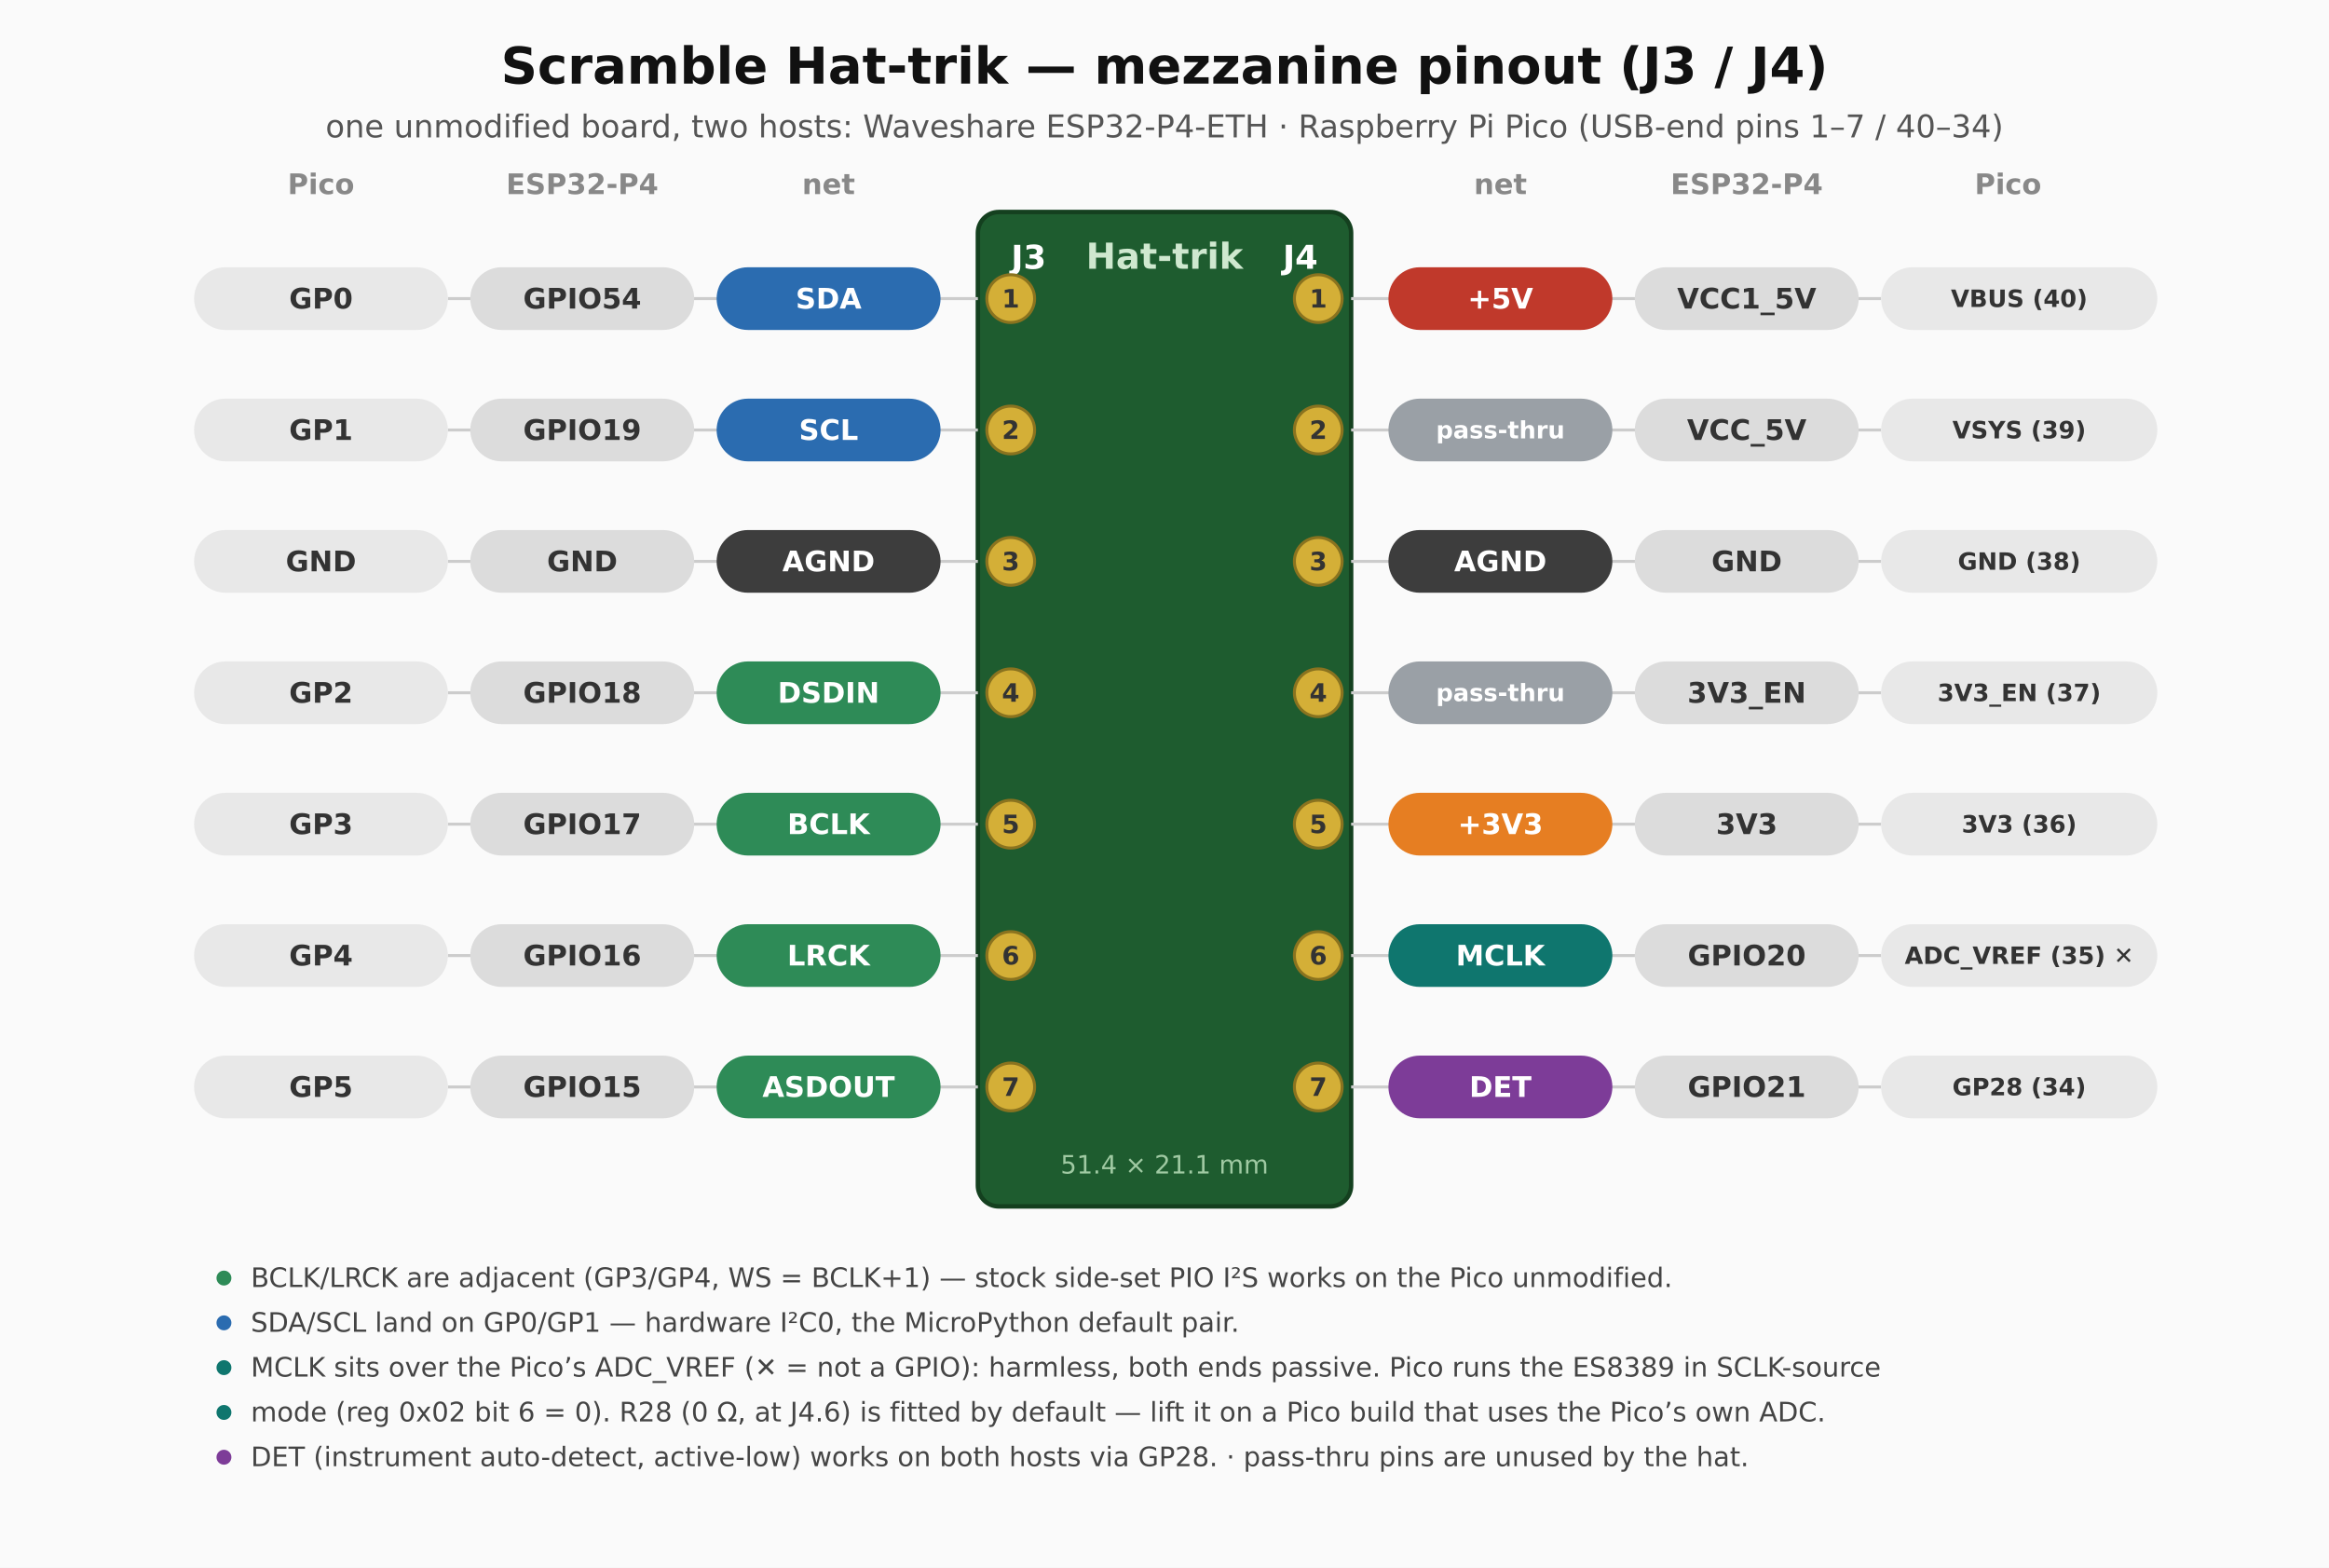
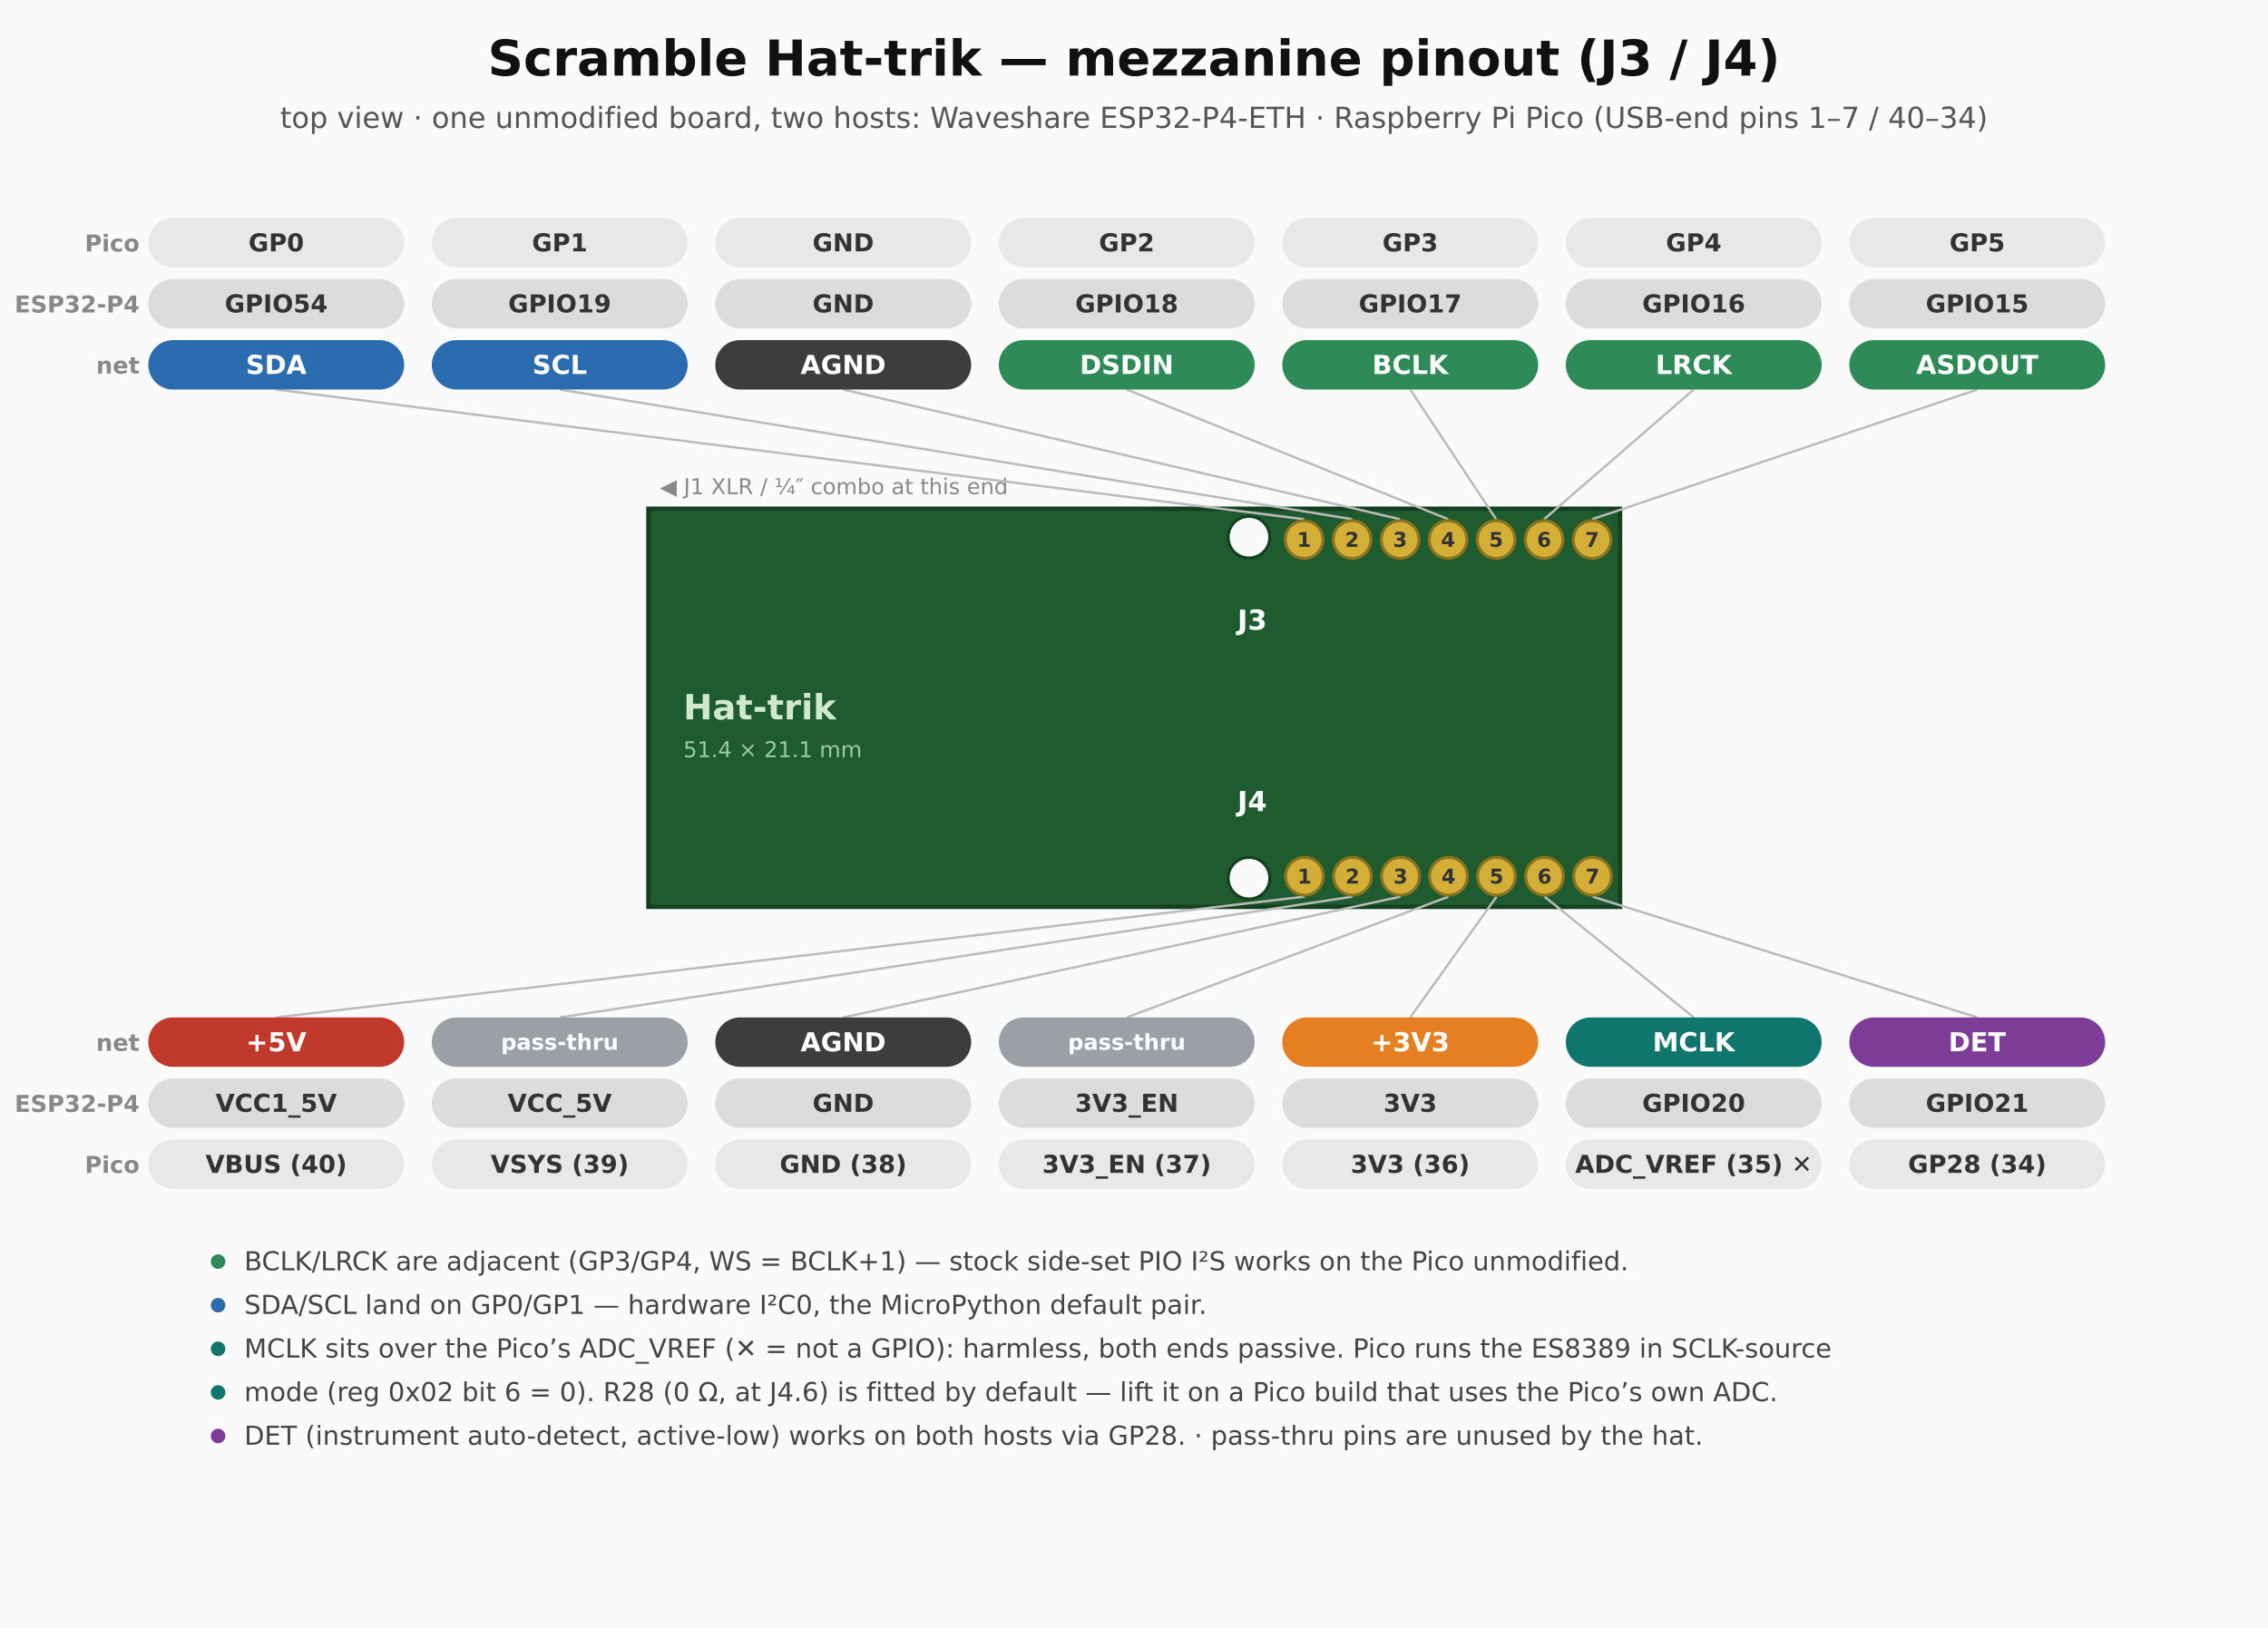
- <svg xmlns="http://www.w3.org/2000/svg" width="1560" height="1050" viewBox="0 0 1560 1050">
-   <rect width="1560" height="1050" fill="#fafafa" />
-   <text x="780.0" y="56" font-family="DejaVu Sans, sans-serif" font-size="34" fill="#111" text-anchor="middle" font-weight="bold">Scramble Hat-trik — mezzanine pinout (J3 / J4)</text>
-   <text x="780.0" y="92" font-family="DejaVu Sans, sans-serif" font-size="21" fill="#555" text-anchor="middle">one unmodified board, two hosts: Waveshare ESP32-P4-ETH  ·  Raspberry Pi Pico (USB-end pins 1–7 / 40–34)</text>
-   <rect x="655" y="142" width="250" height="666" rx="14" fill="#1e5c2f" stroke="#14401f" stroke-width="3" />
-   <text x="780.0" y="180" font-family="DejaVu Sans, sans-serif" font-size="24" fill="#cfe8cf" text-anchor="middle" font-weight="bold">Hat-trik</text>
-   <text x="780.0" y="786" font-family="DejaVu Sans, sans-serif" font-size="17" fill="#9fc9a2" text-anchor="middle">51.4 × 21.1 mm</text>
-   <text x="689" y="180" font-family="DejaVu Sans, sans-serif" font-size="22" fill="#fff" text-anchor="middle" font-weight="bold">J3</text>
-   <text x="871" y="180" font-family="DejaVu Sans, sans-serif" font-size="22" fill="#fff" text-anchor="middle" font-weight="bold">J4</text>
-   <text x="215" y="130" font-family="DejaVu Sans, sans-serif" font-size="19" fill="#888" text-anchor="middle" font-weight="bold">Pico</text>
-   <text x="390" y="130" font-family="DejaVu Sans, sans-serif" font-size="19" fill="#888" text-anchor="middle" font-weight="bold">ESP32-P4</text>
-   <text x="555" y="130" font-family="DejaVu Sans, sans-serif" font-size="19" fill="#888" text-anchor="middle" font-weight="bold">net</text>
-   <text x="1005" y="130" font-family="DejaVu Sans, sans-serif" font-size="19" fill="#888" text-anchor="middle" font-weight="bold">net</text>
-   <text x="1170" y="130" font-family="DejaVu Sans, sans-serif" font-size="19" fill="#888" text-anchor="middle" font-weight="bold">ESP32-P4</text>
-   <text x="1345" y="130" font-family="DejaVu Sans, sans-serif" font-size="19" fill="#888" text-anchor="middle" font-weight="bold">Pico</text>
-   <line x1="300" y1="200" x2="655" y2="200" stroke="#ccc" stroke-width="2" />
-   <rect x="130" y="179" width="170" height="42" rx="21.0" fill="#e8e8e8" />
-   <text x="215.0" y="206.65" font-family="DejaVu Sans, sans-serif" font-size="19" fill="#333" text-anchor="middle" font-weight="bold">GP0</text>
-   <rect x="315" y="179" width="150" height="42" rx="21.0" fill="#dcdcdc" />
-   <text x="390.0" y="206.65" font-family="DejaVu Sans, sans-serif" font-size="19" fill="#333" text-anchor="middle" font-weight="bold">GPIO54</text>
-   <rect x="480" y="179" width="150" height="42" rx="21.0" fill="#2b6cb0" />
-   <text x="555.0" y="206.65" font-family="DejaVu Sans, sans-serif" font-size="19" fill="#fff" text-anchor="middle" font-weight="bold">SDA</text>
-   <circle cx="677" cy="200" r="16" fill="#d4af37" stroke="#8a731f" stroke-width="2" />
-   <text x="677" y="206" font-family="DejaVu Sans, sans-serif" font-size="17" fill="#333" text-anchor="middle" font-weight="bold">1</text>
-   <line x1="905" y1="200" x2="1260" y2="200" stroke="#ccc" stroke-width="2" />
-   <circle cx="883" cy="200" r="16" fill="#d4af37" stroke="#8a731f" stroke-width="2" />
-   <text x="883" y="206" font-family="DejaVu Sans, sans-serif" font-size="17" fill="#333" text-anchor="middle" font-weight="bold">1</text>
-   <rect x="930" y="179" width="150" height="42" rx="21.0" fill="#c0392b" />
-   <text x="1005.0" y="206.65" font-family="DejaVu Sans, sans-serif" font-size="19" fill="#fff" text-anchor="middle" font-weight="bold">+5V</text>
-   <rect x="1095" y="179" width="150" height="42" rx="21.0" fill="#dcdcdc" />
-   <text x="1170.0" y="206.65" font-family="DejaVu Sans, sans-serif" font-size="19" fill="#333" text-anchor="middle" font-weight="bold">VCC1_5V</text>
-   <rect x="1260" y="179" width="185" height="42" rx="21.0" fill="#e8e8e8" />
-   <text x="1352.5" y="205.6" font-family="DejaVu Sans, sans-serif" font-size="16" fill="#333" text-anchor="middle" font-weight="bold">VBUS (40)</text>
-   <line x1="300" y1="288" x2="655" y2="288" stroke="#ccc" stroke-width="2" />
-   <rect x="130" y="267" width="170" height="42" rx="21.0" fill="#e8e8e8" />
-   <text x="215.0" y="294.65" font-family="DejaVu Sans, sans-serif" font-size="19" fill="#333" text-anchor="middle" font-weight="bold">GP1</text>
-   <rect x="315" y="267" width="150" height="42" rx="21.0" fill="#dcdcdc" />
-   <text x="390.0" y="294.65" font-family="DejaVu Sans, sans-serif" font-size="19" fill="#333" text-anchor="middle" font-weight="bold">GPIO19</text>
-   <rect x="480" y="267" width="150" height="42" rx="21.0" fill="#2b6cb0" />
-   <text x="555.0" y="294.65" font-family="DejaVu Sans, sans-serif" font-size="19" fill="#fff" text-anchor="middle" font-weight="bold">SCL</text>
-   <circle cx="677" cy="288" r="16" fill="#d4af37" stroke="#8a731f" stroke-width="2" />
-   <text x="677" y="294" font-family="DejaVu Sans, sans-serif" font-size="17" fill="#333" text-anchor="middle" font-weight="bold">2</text>
-   <line x1="905" y1="288" x2="1260" y2="288" stroke="#ccc" stroke-width="2" />
-   <circle cx="883" cy="288" r="16" fill="#d4af37" stroke="#8a731f" stroke-width="2" />
-   <text x="883" y="294" font-family="DejaVu Sans, sans-serif" font-size="17" fill="#333" text-anchor="middle" font-weight="bold">2</text>
-   <rect x="930" y="267" width="150" height="42" rx="21.0" fill="#9aa0a6" />
-   <text x="1005.0" y="293.6" font-family="DejaVu Sans, sans-serif" font-size="16" fill="#fff" text-anchor="middle" font-weight="bold">pass-thru</text>
-   <rect x="1095" y="267" width="150" height="42" rx="21.0" fill="#dcdcdc" />
-   <text x="1170.0" y="294.65" font-family="DejaVu Sans, sans-serif" font-size="19" fill="#333" text-anchor="middle" font-weight="bold">VCC_5V</text>
-   <rect x="1260" y="267" width="185" height="42" rx="21.0" fill="#e8e8e8" />
-   <text x="1352.5" y="293.6" font-family="DejaVu Sans, sans-serif" font-size="16" fill="#333" text-anchor="middle" font-weight="bold">VSYS (39)</text>
-   <line x1="300" y1="376" x2="655" y2="376" stroke="#ccc" stroke-width="2" />
-   <rect x="130" y="355" width="170" height="42" rx="21.0" fill="#e8e8e8" />
-   <text x="215.0" y="382.65" font-family="DejaVu Sans, sans-serif" font-size="19" fill="#333" text-anchor="middle" font-weight="bold">GND</text>
-   <rect x="315" y="355" width="150" height="42" rx="21.0" fill="#dcdcdc" />
-   <text x="390.0" y="382.65" font-family="DejaVu Sans, sans-serif" font-size="19" fill="#333" text-anchor="middle" font-weight="bold">GND</text>
-   <rect x="480" y="355" width="150" height="42" rx="21.0" fill="#3d3d3d" />
-   <text x="555.0" y="382.65" font-family="DejaVu Sans, sans-serif" font-size="19" fill="#fff" text-anchor="middle" font-weight="bold">AGND</text>
-   <circle cx="677" cy="376" r="16" fill="#d4af37" stroke="#8a731f" stroke-width="2" />
-   <text x="677" y="382" font-family="DejaVu Sans, sans-serif" font-size="17" fill="#333" text-anchor="middle" font-weight="bold">3</text>
-   <line x1="905" y1="376" x2="1260" y2="376" stroke="#ccc" stroke-width="2" />
-   <circle cx="883" cy="376" r="16" fill="#d4af37" stroke="#8a731f" stroke-width="2" />
-   <text x="883" y="382" font-family="DejaVu Sans, sans-serif" font-size="17" fill="#333" text-anchor="middle" font-weight="bold">3</text>
-   <rect x="930" y="355" width="150" height="42" rx="21.0" fill="#3d3d3d" />
-   <text x="1005.0" y="382.65" font-family="DejaVu Sans, sans-serif" font-size="19" fill="#fff" text-anchor="middle" font-weight="bold">AGND</text>
-   <rect x="1095" y="355" width="150" height="42" rx="21.0" fill="#dcdcdc" />
-   <text x="1170.0" y="382.65" font-family="DejaVu Sans, sans-serif" font-size="19" fill="#333" text-anchor="middle" font-weight="bold">GND</text>
-   <rect x="1260" y="355" width="185" height="42" rx="21.0" fill="#e8e8e8" />
-   <text x="1352.5" y="381.6" font-family="DejaVu Sans, sans-serif" font-size="16" fill="#333" text-anchor="middle" font-weight="bold">GND (38)</text>
-   <line x1="300" y1="464" x2="655" y2="464" stroke="#ccc" stroke-width="2" />
-   <rect x="130" y="443" width="170" height="42" rx="21.0" fill="#e8e8e8" />
-   <text x="215.0" y="470.65" font-family="DejaVu Sans, sans-serif" font-size="19" fill="#333" text-anchor="middle" font-weight="bold">GP2</text>
-   <rect x="315" y="443" width="150" height="42" rx="21.0" fill="#dcdcdc" />
-   <text x="390.0" y="470.65" font-family="DejaVu Sans, sans-serif" font-size="19" fill="#333" text-anchor="middle" font-weight="bold">GPIO18</text>
-   <rect x="480" y="443" width="150" height="42" rx="21.0" fill="#2e8b57" />
-   <text x="555.0" y="470.65" font-family="DejaVu Sans, sans-serif" font-size="19" fill="#fff" text-anchor="middle" font-weight="bold">DSDIN</text>
-   <circle cx="677" cy="464" r="16" fill="#d4af37" stroke="#8a731f" stroke-width="2" />
-   <text x="677" y="470" font-family="DejaVu Sans, sans-serif" font-size="17" fill="#333" text-anchor="middle" font-weight="bold">4</text>
-   <line x1="905" y1="464" x2="1260" y2="464" stroke="#ccc" stroke-width="2" />
-   <circle cx="883" cy="464" r="16" fill="#d4af37" stroke="#8a731f" stroke-width="2" />
-   <text x="883" y="470" font-family="DejaVu Sans, sans-serif" font-size="17" fill="#333" text-anchor="middle" font-weight="bold">4</text>
-   <rect x="930" y="443" width="150" height="42" rx="21.0" fill="#9aa0a6" />
-   <text x="1005.0" y="469.6" font-family="DejaVu Sans, sans-serif" font-size="16" fill="#fff" text-anchor="middle" font-weight="bold">pass-thru</text>
-   <rect x="1095" y="443" width="150" height="42" rx="21.0" fill="#dcdcdc" />
-   <text x="1170.0" y="470.65" font-family="DejaVu Sans, sans-serif" font-size="19" fill="#333" text-anchor="middle" font-weight="bold">3V3_EN</text>
-   <rect x="1260" y="443" width="185" height="42" rx="21.0" fill="#e8e8e8" />
-   <text x="1352.5" y="469.6" font-family="DejaVu Sans, sans-serif" font-size="16" fill="#333" text-anchor="middle" font-weight="bold">3V3_EN (37)</text>
-   <line x1="300" y1="552" x2="655" y2="552" stroke="#ccc" stroke-width="2" />
-   <rect x="130" y="531" width="170" height="42" rx="21.0" fill="#e8e8e8" />
-   <text x="215.0" y="558.65" font-family="DejaVu Sans, sans-serif" font-size="19" fill="#333" text-anchor="middle" font-weight="bold">GP3</text>
-   <rect x="315" y="531" width="150" height="42" rx="21.0" fill="#dcdcdc" />
-   <text x="390.0" y="558.65" font-family="DejaVu Sans, sans-serif" font-size="19" fill="#333" text-anchor="middle" font-weight="bold">GPIO17</text>
-   <rect x="480" y="531" width="150" height="42" rx="21.0" fill="#2e8b57" />
-   <text x="555.0" y="558.65" font-family="DejaVu Sans, sans-serif" font-size="19" fill="#fff" text-anchor="middle" font-weight="bold">BCLK</text>
-   <circle cx="677" cy="552" r="16" fill="#d4af37" stroke="#8a731f" stroke-width="2" />
-   <text x="677" y="558" font-family="DejaVu Sans, sans-serif" font-size="17" fill="#333" text-anchor="middle" font-weight="bold">5</text>
-   <line x1="905" y1="552" x2="1260" y2="552" stroke="#ccc" stroke-width="2" />
-   <circle cx="883" cy="552" r="16" fill="#d4af37" stroke="#8a731f" stroke-width="2" />
-   <text x="883" y="558" font-family="DejaVu Sans, sans-serif" font-size="17" fill="#333" text-anchor="middle" font-weight="bold">5</text>
-   <rect x="930" y="531" width="150" height="42" rx="21.0" fill="#e67e22" />
-   <text x="1005.0" y="558.65" font-family="DejaVu Sans, sans-serif" font-size="19" fill="#fff" text-anchor="middle" font-weight="bold">+3V3</text>
-   <rect x="1095" y="531" width="150" height="42" rx="21.0" fill="#dcdcdc" />
-   <text x="1170.0" y="558.65" font-family="DejaVu Sans, sans-serif" font-size="19" fill="#333" text-anchor="middle" font-weight="bold">3V3</text>
-   <rect x="1260" y="531" width="185" height="42" rx="21.0" fill="#e8e8e8" />
-   <text x="1352.5" y="557.6" font-family="DejaVu Sans, sans-serif" font-size="16" fill="#333" text-anchor="middle" font-weight="bold">3V3 (36)</text>
-   <line x1="300" y1="640" x2="655" y2="640" stroke="#ccc" stroke-width="2" />
-   <rect x="130" y="619" width="170" height="42" rx="21.0" fill="#e8e8e8" />
-   <text x="215.0" y="646.65" font-family="DejaVu Sans, sans-serif" font-size="19" fill="#333" text-anchor="middle" font-weight="bold">GP4</text>
-   <rect x="315" y="619" width="150" height="42" rx="21.0" fill="#dcdcdc" />
-   <text x="390.0" y="646.65" font-family="DejaVu Sans, sans-serif" font-size="19" fill="#333" text-anchor="middle" font-weight="bold">GPIO16</text>
-   <rect x="480" y="619" width="150" height="42" rx="21.0" fill="#2e8b57" />
-   <text x="555.0" y="646.65" font-family="DejaVu Sans, sans-serif" font-size="19" fill="#fff" text-anchor="middle" font-weight="bold">LRCK</text>
-   <circle cx="677" cy="640" r="16" fill="#d4af37" stroke="#8a731f" stroke-width="2" />
-   <text x="677" y="646" font-family="DejaVu Sans, sans-serif" font-size="17" fill="#333" text-anchor="middle" font-weight="bold">6</text>
-   <line x1="905" y1="640" x2="1260" y2="640" stroke="#ccc" stroke-width="2" />
-   <circle cx="883" cy="640" r="16" fill="#d4af37" stroke="#8a731f" stroke-width="2" />
-   <text x="883" y="646" font-family="DejaVu Sans, sans-serif" font-size="17" fill="#333" text-anchor="middle" font-weight="bold">6</text>
-   <rect x="930" y="619" width="150" height="42" rx="21.0" fill="#0f766e" />
-   <text x="1005.0" y="646.65" font-family="DejaVu Sans, sans-serif" font-size="19" fill="#fff" text-anchor="middle" font-weight="bold">MCLK</text>
-   <rect x="1095" y="619" width="150" height="42" rx="21.0" fill="#dcdcdc" />
-   <text x="1170.0" y="646.65" font-family="DejaVu Sans, sans-serif" font-size="19" fill="#333" text-anchor="middle" font-weight="bold">GPIO20</text>
-   <rect x="1260" y="619" width="185" height="42" rx="21.0" fill="#e8e8e8" />
-   <text x="1352.5" y="645.6" font-family="DejaVu Sans, sans-serif" font-size="16" fill="#333" text-anchor="middle" font-weight="bold">ADC_VREF (35) ✕</text>
-   <line x1="300" y1="728" x2="655" y2="728" stroke="#ccc" stroke-width="2" />
-   <rect x="130" y="707" width="170" height="42" rx="21.0" fill="#e8e8e8" />
-   <text x="215.0" y="734.65" font-family="DejaVu Sans, sans-serif" font-size="19" fill="#333" text-anchor="middle" font-weight="bold">GP5</text>
-   <rect x="315" y="707" width="150" height="42" rx="21.0" fill="#dcdcdc" />
-   <text x="390.0" y="734.65" font-family="DejaVu Sans, sans-serif" font-size="19" fill="#333" text-anchor="middle" font-weight="bold">GPIO15</text>
-   <rect x="480" y="707" width="150" height="42" rx="21.0" fill="#2e8b57" />
-   <text x="555.0" y="734.65" font-family="DejaVu Sans, sans-serif" font-size="19" fill="#fff" text-anchor="middle" font-weight="bold">ASDOUT</text>
-   <circle cx="677" cy="728" r="16" fill="#d4af37" stroke="#8a731f" stroke-width="2" />
-   <text x="677" y="734" font-family="DejaVu Sans, sans-serif" font-size="17" fill="#333" text-anchor="middle" font-weight="bold">7</text>
-   <line x1="905" y1="728" x2="1260" y2="728" stroke="#ccc" stroke-width="2" />
-   <circle cx="883" cy="728" r="16" fill="#d4af37" stroke="#8a731f" stroke-width="2" />
-   <text x="883" y="734" font-family="DejaVu Sans, sans-serif" font-size="17" fill="#333" text-anchor="middle" font-weight="bold">7</text>
-   <rect x="930" y="707" width="150" height="42" rx="21.0" fill="#7d3c98" />
-   <text x="1005.0" y="734.65" font-family="DejaVu Sans, sans-serif" font-size="19" fill="#fff" text-anchor="middle" font-weight="bold">DET</text>
-   <rect x="1095" y="707" width="150" height="42" rx="21.0" fill="#dcdcdc" />
-   <text x="1170.0" y="734.65" font-family="DejaVu Sans, sans-serif" font-size="19" fill="#333" text-anchor="middle" font-weight="bold">GPIO21</text>
-   <rect x="1260" y="707" width="185" height="42" rx="21.0" fill="#e8e8e8" />
-   <text x="1352.5" y="733.6" font-family="DejaVu Sans, sans-serif" font-size="16" fill="#333" text-anchor="middle" font-weight="bold">GP28 (34)</text>
-   <circle cx="150" cy="856" r="5" fill="#2e8b57" />
-   <text x="168" y="862" font-family="DejaVu Sans, sans-serif" font-size="18" fill="#444" text-anchor="start">BCLK/LRCK are adjacent (GP3/GP4, WS = BCLK+1) — stock side-set PIO I²S works on the Pico unmodified.</text>
-   <circle cx="150" cy="886" r="5" fill="#2b6cb0" />
-   <text x="168" y="892" font-family="DejaVu Sans, sans-serif" font-size="18" fill="#444" text-anchor="start">SDA/SCL land on GP0/GP1 — hardware I²C0, the MicroPython default pair.</text>
-   <circle cx="150" cy="916" r="5" fill="#0f766e" />
-   <text x="168" y="922" font-family="DejaVu Sans, sans-serif" font-size="18" fill="#444" text-anchor="start">MCLK sits over the Pico’s ADC_VREF (✕ = not a GPIO): harmless, both ends passive. Pico runs the ES8389 in SCLK-source</text>
-   <circle cx="150" cy="946" r="5" fill="#0f766e" />
-   <text x="168" y="952" font-family="DejaVu Sans, sans-serif" font-size="18" fill="#444" text-anchor="start">mode (reg 0x02 bit 6 = 0). R28 (0 Ω, at J4.6) is fitted by default — lift it on a Pico build that uses the Pico’s own ADC.</text>
-   <circle cx="150" cy="976" r="5" fill="#7d3c98" />
-   <text x="168" y="982" font-family="DejaVu Sans, sans-serif" font-size="18" fill="#444" text-anchor="start">DET (instrument auto-detect, active-low) works on both hosts via GP28.  ·  pass-thru pins are unused by the hat.</text>
+ <svg xmlns="http://www.w3.org/2000/svg" width="1560" height="1120" viewBox="0 0 1560 1120">
+   <rect width="1560" height="1120" fill="#fafafa" />
+   <text x="780.0" y="52" font-family="DejaVu Sans, sans-serif" font-size="34" fill="#111" text-anchor="middle" font-weight="bold">Scramble Hat-trik — mezzanine pinout (J3 / J4)</text>
+   <text x="780.0" y="88" font-family="DejaVu Sans, sans-serif" font-size="20" fill="#555" text-anchor="middle">top view · one unmodified board, two hosts: Waveshare ESP32-P4-ETH · Raspberry Pi Pico (USB-end pins 1–7 / 40–34)</text>
+   <rect x="446" y="350" width="668.325" height="273.943" fill="#1e5c2f" stroke="#14401f" stroke-width="3" />
+   <text x="470" y="494.971" font-family="DejaVu Sans, sans-serif" font-size="24" fill="#cfe8cf" text-anchor="start" font-weight="bold">Hat-trik</text>
+   <text x="470" y="520.971" font-family="DejaVu Sans, sans-serif" font-size="15" fill="#9fc9a2" text-anchor="start">51.4 × 21.1 mm</text>
+   <text x="454" y="340" font-family="DejaVu Sans, sans-serif" font-size="15" fill="#888" text-anchor="start">◀ J1 XLR / ¼″ combo at this end</text>
+   <circle cx="859.08" cy="369.588" r="14.3" fill="#fafafa" stroke="#14401f" stroke-width="2" />
+   <circle cx="859.08" cy="604.186" r="14.3" fill="#fafafa" stroke="#14401f" stroke-width="2" />
+   <text x="859.08" y="492.536" font-family="DejaVu Sans, sans-serif" font-size="14" fill="#9fc9a2" text-anchor="middle" />
+   <text x="871.443" y="433.236" font-family="DejaVu Sans, sans-serif" font-size="19" fill="#fff" text-anchor="end" font-weight="bold">J3</text>
+   <text x="871.443" y="558.036" font-family="DejaVu Sans, sans-serif" font-size="19" fill="#fff" text-anchor="end" font-weight="bold">J4</text>
+   <text x="96" y="173.0" font-family="DejaVu Sans, sans-serif" font-size="16" fill="#888" text-anchor="end" font-weight="bold">Pico</text>
+   <text x="96" y="215.0" font-family="DejaVu Sans, sans-serif" font-size="16" fill="#888" text-anchor="end" font-weight="bold">ESP32-P4</text>
+   <text x="96" y="257.0" font-family="DejaVu Sans, sans-serif" font-size="16" fill="#888" text-anchor="end" font-weight="bold">net</text>
+   <line x1="190" y1="268" x2="896.99" y2="357.236" stroke="#bbb" stroke-width="1.6" />
+   <rect x="102.0" y="150" width="176" height="34" rx="17.0" fill="#e8e8e8" />
+   <text x="190.0" y="172.95" font-family="DejaVu Sans, sans-serif" font-size="17" fill="#333" text-anchor="middle" font-weight="bold">GP0</text>
+   <rect x="102.0" y="192" width="176" height="34" rx="17.0" fill="#dcdcdc" />
+   <text x="190.0" y="214.95" font-family="DejaVu Sans, sans-serif" font-size="17" fill="#333" text-anchor="middle" font-weight="bold">GPIO54</text>
+   <rect x="102.0" y="234" width="176" height="34" rx="17.0" fill="#2b6cb0" />
+   <text x="190.0" y="257.3" font-family="DejaVu Sans, sans-serif" font-size="18" fill="#fff" text-anchor="middle" font-weight="bold">SDA</text>
+   <circle cx="896.99" cy="371.236" r="13" fill="#d4af37" stroke="#8a731f" stroke-width="2" />
+   <text x="896.99" y="376.236" font-family="DejaVu Sans, sans-serif" font-size="14" fill="#333" text-anchor="middle" font-weight="bold">1</text>
+   <line x1="385" y1="268" x2="930.01" y2="357.236" stroke="#bbb" stroke-width="1.6" />
+   <rect x="297.0" y="150" width="176" height="34" rx="17.0" fill="#e8e8e8" />
+   <text x="385.0" y="172.95" font-family="DejaVu Sans, sans-serif" font-size="17" fill="#333" text-anchor="middle" font-weight="bold">GP1</text>
+   <rect x="297.0" y="192" width="176" height="34" rx="17.0" fill="#dcdcdc" />
+   <text x="385.0" y="214.95" font-family="DejaVu Sans, sans-serif" font-size="17" fill="#333" text-anchor="middle" font-weight="bold">GPIO19</text>
+   <rect x="297.0" y="234" width="176" height="34" rx="17.0" fill="#2b6cb0" />
+   <text x="385.0" y="257.3" font-family="DejaVu Sans, sans-serif" font-size="18" fill="#fff" text-anchor="middle" font-weight="bold">SCL</text>
+   <circle cx="930.01" cy="371.236" r="13" fill="#d4af37" stroke="#8a731f" stroke-width="2" />
+   <text x="930.01" y="376.236" font-family="DejaVu Sans, sans-serif" font-size="14" fill="#333" text-anchor="middle" font-weight="bold">2</text>
+   <line x1="580" y1="268" x2="963.03" y2="357.236" stroke="#bbb" stroke-width="1.6" />
+   <rect x="492.0" y="150" width="176" height="34" rx="17.0" fill="#e8e8e8" />
+   <text x="580.0" y="172.95" font-family="DejaVu Sans, sans-serif" font-size="17" fill="#333" text-anchor="middle" font-weight="bold">GND</text>
+   <rect x="492.0" y="192" width="176" height="34" rx="17.0" fill="#dcdcdc" />
+   <text x="580.0" y="214.95" font-family="DejaVu Sans, sans-serif" font-size="17" fill="#333" text-anchor="middle" font-weight="bold">GND</text>
+   <rect x="492.0" y="234" width="176" height="34" rx="17.0" fill="#3d3d3d" />
+   <text x="580.0" y="257.3" font-family="DejaVu Sans, sans-serif" font-size="18" fill="#fff" text-anchor="middle" font-weight="bold">AGND</text>
+   <circle cx="963.03" cy="371.236" r="13" fill="#d4af37" stroke="#8a731f" stroke-width="2" />
+   <text x="963.03" y="376.236" font-family="DejaVu Sans, sans-serif" font-size="14" fill="#333" text-anchor="middle" font-weight="bold">3</text>
+   <line x1="775" y1="268" x2="996.05" y2="357.236" stroke="#bbb" stroke-width="1.6" />
+   <rect x="687.0" y="150" width="176" height="34" rx="17.0" fill="#e8e8e8" />
+   <text x="775.0" y="172.95" font-family="DejaVu Sans, sans-serif" font-size="17" fill="#333" text-anchor="middle" font-weight="bold">GP2</text>
+   <rect x="687.0" y="192" width="176" height="34" rx="17.0" fill="#dcdcdc" />
+   <text x="775.0" y="214.95" font-family="DejaVu Sans, sans-serif" font-size="17" fill="#333" text-anchor="middle" font-weight="bold">GPIO18</text>
+   <rect x="687.0" y="234" width="176" height="34" rx="17.0" fill="#2e8b57" />
+   <text x="775.0" y="257.3" font-family="DejaVu Sans, sans-serif" font-size="18" fill="#fff" text-anchor="middle" font-weight="bold">DSDIN</text>
+   <circle cx="996.05" cy="371.236" r="13" fill="#d4af37" stroke="#8a731f" stroke-width="2" />
+   <text x="996.05" y="376.236" font-family="DejaVu Sans, sans-serif" font-size="14" fill="#333" text-anchor="middle" font-weight="bold">4</text>
+   <line x1="970" y1="268" x2="1029.07" y2="357.236" stroke="#bbb" stroke-width="1.6" />
+   <rect x="882.0" y="150" width="176" height="34" rx="17.0" fill="#e8e8e8" />
+   <text x="970.0" y="172.95" font-family="DejaVu Sans, sans-serif" font-size="17" fill="#333" text-anchor="middle" font-weight="bold">GP3</text>
+   <rect x="882.0" y="192" width="176" height="34" rx="17.0" fill="#dcdcdc" />
+   <text x="970.0" y="214.95" font-family="DejaVu Sans, sans-serif" font-size="17" fill="#333" text-anchor="middle" font-weight="bold">GPIO17</text>
+   <rect x="882.0" y="234" width="176" height="34" rx="17.0" fill="#2e8b57" />
+   <text x="970.0" y="257.3" font-family="DejaVu Sans, sans-serif" font-size="18" fill="#fff" text-anchor="middle" font-weight="bold">BCLK</text>
+   <circle cx="1029.07" cy="371.236" r="13" fill="#d4af37" stroke="#8a731f" stroke-width="2" />
+   <text x="1029.07" y="376.236" font-family="DejaVu Sans, sans-serif" font-size="14" fill="#333" text-anchor="middle" font-weight="bold">5</text>
+   <line x1="1165" y1="268" x2="1062.09" y2="357.236" stroke="#bbb" stroke-width="1.6" />
+   <rect x="1077.0" y="150" width="176" height="34" rx="17.0" fill="#e8e8e8" />
+   <text x="1165.0" y="172.95" font-family="DejaVu Sans, sans-serif" font-size="17" fill="#333" text-anchor="middle" font-weight="bold">GP4</text>
+   <rect x="1077.0" y="192" width="176" height="34" rx="17.0" fill="#dcdcdc" />
+   <text x="1165.0" y="214.95" font-family="DejaVu Sans, sans-serif" font-size="17" fill="#333" text-anchor="middle" font-weight="bold">GPIO16</text>
+   <rect x="1077.0" y="234" width="176" height="34" rx="17.0" fill="#2e8b57" />
+   <text x="1165.0" y="257.3" font-family="DejaVu Sans, sans-serif" font-size="18" fill="#fff" text-anchor="middle" font-weight="bold">LRCK</text>
+   <circle cx="1062.09" cy="371.236" r="13" fill="#d4af37" stroke="#8a731f" stroke-width="2" />
+   <text x="1062.09" y="376.236" font-family="DejaVu Sans, sans-serif" font-size="14" fill="#333" text-anchor="middle" font-weight="bold">6</text>
+   <line x1="1360" y1="268" x2="1095.11" y2="357.236" stroke="#bbb" stroke-width="1.6" />
+   <rect x="1272.0" y="150" width="176" height="34" rx="17.0" fill="#e8e8e8" />
+   <text x="1360.0" y="172.95" font-family="DejaVu Sans, sans-serif" font-size="17" fill="#333" text-anchor="middle" font-weight="bold">GP5</text>
+   <rect x="1272.0" y="192" width="176" height="34" rx="17.0" fill="#dcdcdc" />
+   <text x="1360.0" y="214.95" font-family="DejaVu Sans, sans-serif" font-size="17" fill="#333" text-anchor="middle" font-weight="bold">GPIO15</text>
+   <rect x="1272.0" y="234" width="176" height="34" rx="17.0" fill="#2e8b57" />
+   <text x="1360.0" y="257.3" font-family="DejaVu Sans, sans-serif" font-size="18" fill="#fff" text-anchor="middle" font-weight="bold">ASDOUT</text>
+   <circle cx="1095.11" cy="371.236" r="13" fill="#d4af37" stroke="#8a731f" stroke-width="2" />
+   <text x="1095.11" y="376.236" font-family="DejaVu Sans, sans-serif" font-size="14" fill="#333" text-anchor="middle" font-weight="bold">7</text>
+   <text x="96" y="723.0" font-family="DejaVu Sans, sans-serif" font-size="16" fill="#888" text-anchor="end" font-weight="bold">net</text>
+   <text x="96" y="765.0" font-family="DejaVu Sans, sans-serif" font-size="16" fill="#888" text-anchor="end" font-weight="bold">ESP32-P4</text>
+   <text x="96" y="807.0" font-family="DejaVu Sans, sans-serif" font-size="16" fill="#888" text-anchor="end" font-weight="bold">Pico</text>
+   <line x1="190" y1="700" x2="897.287" y2="616.889" stroke="#bbb" stroke-width="1.6" />
+   <rect x="102.0" y="700" width="176" height="34" rx="17.0" fill="#c0392b" />
+   <text x="190.0" y="723.3" font-family="DejaVu Sans, sans-serif" font-size="18" fill="#fff" text-anchor="middle" font-weight="bold">+5V</text>
+   <rect x="102.0" y="742" width="176" height="34" rx="17.0" fill="#dcdcdc" />
+   <text x="190.0" y="764.95" font-family="DejaVu Sans, sans-serif" font-size="17" fill="#333" text-anchor="middle" font-weight="bold">VCC1_5V</text>
+   <rect x="102.0" y="784" width="176" height="34" rx="17.0" fill="#e8e8e8" />
+   <text x="190.0" y="806.95" font-family="DejaVu Sans, sans-serif" font-size="17" fill="#333" text-anchor="middle" font-weight="bold">VBUS (40)</text>
+   <circle cx="897.287" cy="602.889" r="13" fill="#d4af37" stroke="#8a731f" stroke-width="2" />
+   <text x="897.287" y="607.889" font-family="DejaVu Sans, sans-serif" font-size="14" fill="#333" text-anchor="middle" font-weight="bold">1</text>
+   <line x1="385" y1="700" x2="930.307" y2="616.889" stroke="#bbb" stroke-width="1.6" />
+   <rect x="297.0" y="700" width="176" height="34" rx="17.0" fill="#9aa0a6" />
+   <text x="385.0" y="722.25" font-family="DejaVu Sans, sans-serif" font-size="15" fill="#fff" text-anchor="middle" font-weight="bold">pass-thru</text>
+   <rect x="297.0" y="742" width="176" height="34" rx="17.0" fill="#dcdcdc" />
+   <text x="385.0" y="764.95" font-family="DejaVu Sans, sans-serif" font-size="17" fill="#333" text-anchor="middle" font-weight="bold">VCC_5V</text>
+   <rect x="297.0" y="784" width="176" height="34" rx="17.0" fill="#e8e8e8" />
+   <text x="385.0" y="806.95" font-family="DejaVu Sans, sans-serif" font-size="17" fill="#333" text-anchor="middle" font-weight="bold">VSYS (39)</text>
+   <circle cx="930.307" cy="602.889" r="13" fill="#d4af37" stroke="#8a731f" stroke-width="2" />
+   <text x="930.307" y="607.889" font-family="DejaVu Sans, sans-serif" font-size="14" fill="#333" text-anchor="middle" font-weight="bold">2</text>
+   <line x1="580" y1="700" x2="963.327" y2="616.889" stroke="#bbb" stroke-width="1.6" />
+   <rect x="492.0" y="700" width="176" height="34" rx="17.0" fill="#3d3d3d" />
+   <text x="580.0" y="723.3" font-family="DejaVu Sans, sans-serif" font-size="18" fill="#fff" text-anchor="middle" font-weight="bold">AGND</text>
+   <rect x="492.0" y="742" width="176" height="34" rx="17.0" fill="#dcdcdc" />
+   <text x="580.0" y="764.95" font-family="DejaVu Sans, sans-serif" font-size="17" fill="#333" text-anchor="middle" font-weight="bold">GND</text>
+   <rect x="492.0" y="784" width="176" height="34" rx="17.0" fill="#e8e8e8" />
+   <text x="580.0" y="806.95" font-family="DejaVu Sans, sans-serif" font-size="17" fill="#333" text-anchor="middle" font-weight="bold">GND (38)</text>
+   <circle cx="963.327" cy="602.889" r="13" fill="#d4af37" stroke="#8a731f" stroke-width="2" />
+   <text x="963.327" y="607.889" font-family="DejaVu Sans, sans-serif" font-size="14" fill="#333" text-anchor="middle" font-weight="bold">3</text>
+   <line x1="775" y1="700" x2="996.347" y2="616.889" stroke="#bbb" stroke-width="1.6" />
+   <rect x="687.0" y="700" width="176" height="34" rx="17.0" fill="#9aa0a6" />
+   <text x="775.0" y="722.25" font-family="DejaVu Sans, sans-serif" font-size="15" fill="#fff" text-anchor="middle" font-weight="bold">pass-thru</text>
+   <rect x="687.0" y="742" width="176" height="34" rx="17.0" fill="#dcdcdc" />
+   <text x="775.0" y="764.95" font-family="DejaVu Sans, sans-serif" font-size="17" fill="#333" text-anchor="middle" font-weight="bold">3V3_EN</text>
+   <rect x="687.0" y="784" width="176" height="34" rx="17.0" fill="#e8e8e8" />
+   <text x="775.0" y="806.95" font-family="DejaVu Sans, sans-serif" font-size="17" fill="#333" text-anchor="middle" font-weight="bold">3V3_EN (37)</text>
+   <circle cx="996.347" cy="602.889" r="13" fill="#d4af37" stroke="#8a731f" stroke-width="2" />
+   <text x="996.347" y="607.889" font-family="DejaVu Sans, sans-serif" font-size="14" fill="#333" text-anchor="middle" font-weight="bold">4</text>
+   <line x1="970" y1="700" x2="1029.367" y2="616.889" stroke="#bbb" stroke-width="1.6" />
+   <rect x="882.0" y="700" width="176" height="34" rx="17.0" fill="#e67e22" />
+   <text x="970.0" y="723.3" font-family="DejaVu Sans, sans-serif" font-size="18" fill="#fff" text-anchor="middle" font-weight="bold">+3V3</text>
+   <rect x="882.0" y="742" width="176" height="34" rx="17.0" fill="#dcdcdc" />
+   <text x="970.0" y="764.95" font-family="DejaVu Sans, sans-serif" font-size="17" fill="#333" text-anchor="middle" font-weight="bold">3V3</text>
+   <rect x="882.0" y="784" width="176" height="34" rx="17.0" fill="#e8e8e8" />
+   <text x="970.0" y="806.95" font-family="DejaVu Sans, sans-serif" font-size="17" fill="#333" text-anchor="middle" font-weight="bold">3V3 (36)</text>
+   <circle cx="1029.367" cy="602.889" r="13" fill="#d4af37" stroke="#8a731f" stroke-width="2" />
+   <text x="1029.367" y="607.889" font-family="DejaVu Sans, sans-serif" font-size="14" fill="#333" text-anchor="middle" font-weight="bold">5</text>
+   <line x1="1165" y1="700" x2="1062.387" y2="616.889" stroke="#bbb" stroke-width="1.6" />
+   <rect x="1077.0" y="700" width="176" height="34" rx="17.0" fill="#0f766e" />
+   <text x="1165.0" y="723.3" font-family="DejaVu Sans, sans-serif" font-size="18" fill="#fff" text-anchor="middle" font-weight="bold">MCLK</text>
+   <rect x="1077.0" y="742" width="176" height="34" rx="17.0" fill="#dcdcdc" />
+   <text x="1165.0" y="764.95" font-family="DejaVu Sans, sans-serif" font-size="17" fill="#333" text-anchor="middle" font-weight="bold">GPIO20</text>
+   <rect x="1077.0" y="784" width="176" height="34" rx="17.0" fill="#e8e8e8" />
+   <text x="1165.0" y="806.95" font-family="DejaVu Sans, sans-serif" font-size="17" fill="#333" text-anchor="middle" font-weight="bold">ADC_VREF (35) ✕</text>
+   <circle cx="1062.387" cy="602.889" r="13" fill="#d4af37" stroke="#8a731f" stroke-width="2" />
+   <text x="1062.387" y="607.889" font-family="DejaVu Sans, sans-serif" font-size="14" fill="#333" text-anchor="middle" font-weight="bold">6</text>
+   <line x1="1360" y1="700" x2="1095.407" y2="616.889" stroke="#bbb" stroke-width="1.6" />
+   <rect x="1272.0" y="700" width="176" height="34" rx="17.0" fill="#7d3c98" />
+   <text x="1360.0" y="723.3" font-family="DejaVu Sans, sans-serif" font-size="18" fill="#fff" text-anchor="middle" font-weight="bold">DET</text>
+   <rect x="1272.0" y="742" width="176" height="34" rx="17.0" fill="#dcdcdc" />
+   <text x="1360.0" y="764.95" font-family="DejaVu Sans, sans-serif" font-size="17" fill="#333" text-anchor="middle" font-weight="bold">GPIO21</text>
+   <rect x="1272.0" y="784" width="176" height="34" rx="17.0" fill="#e8e8e8" />
+   <text x="1360.0" y="806.95" font-family="DejaVu Sans, sans-serif" font-size="17" fill="#333" text-anchor="middle" font-weight="bold">GP28 (34)</text>
+   <circle cx="1095.407" cy="602.889" r="13" fill="#d4af37" stroke="#8a731f" stroke-width="2" />
+   <text x="1095.407" y="607.889" font-family="DejaVu Sans, sans-serif" font-size="14" fill="#333" text-anchor="middle" font-weight="bold">7</text>
+   <circle cx="150" cy="868" r="5" fill="#2e8b57" />
+   <text x="168" y="874" font-family="DejaVu Sans, sans-serif" font-size="18" fill="#444" text-anchor="start">BCLK/LRCK are adjacent (GP3/GP4, WS = BCLK+1) — stock side-set PIO I²S works on the Pico unmodified.</text>
+   <circle cx="150" cy="898" r="5" fill="#2b6cb0" />
+   <text x="168" y="904" font-family="DejaVu Sans, sans-serif" font-size="18" fill="#444" text-anchor="start">SDA/SCL land on GP0/GP1 — hardware I²C0, the MicroPython default pair.</text>
+   <circle cx="150" cy="928" r="5" fill="#0f766e" />
+   <text x="168" y="934" font-family="DejaVu Sans, sans-serif" font-size="18" fill="#444" text-anchor="start">MCLK sits over the Pico’s ADC_VREF (✕ = not a GPIO): harmless, both ends passive. Pico runs the ES8389 in SCLK-source</text>
+   <circle cx="150" cy="958" r="5" fill="#0f766e" />
+   <text x="168" y="964" font-family="DejaVu Sans, sans-serif" font-size="18" fill="#444" text-anchor="start">mode (reg 0x02 bit 6 = 0). R28 (0 Ω, at J4.6) is fitted by default — lift it on a Pico build that uses the Pico’s own ADC.</text>
+   <circle cx="150" cy="988" r="5" fill="#7d3c98" />
+   <text x="168" y="994" font-family="DejaVu Sans, sans-serif" font-size="18" fill="#444" text-anchor="start">DET (instrument auto-detect, active-low) works on both hosts via GP28.  ·  pass-thru pins are unused by the hat.</text>
</svg>
